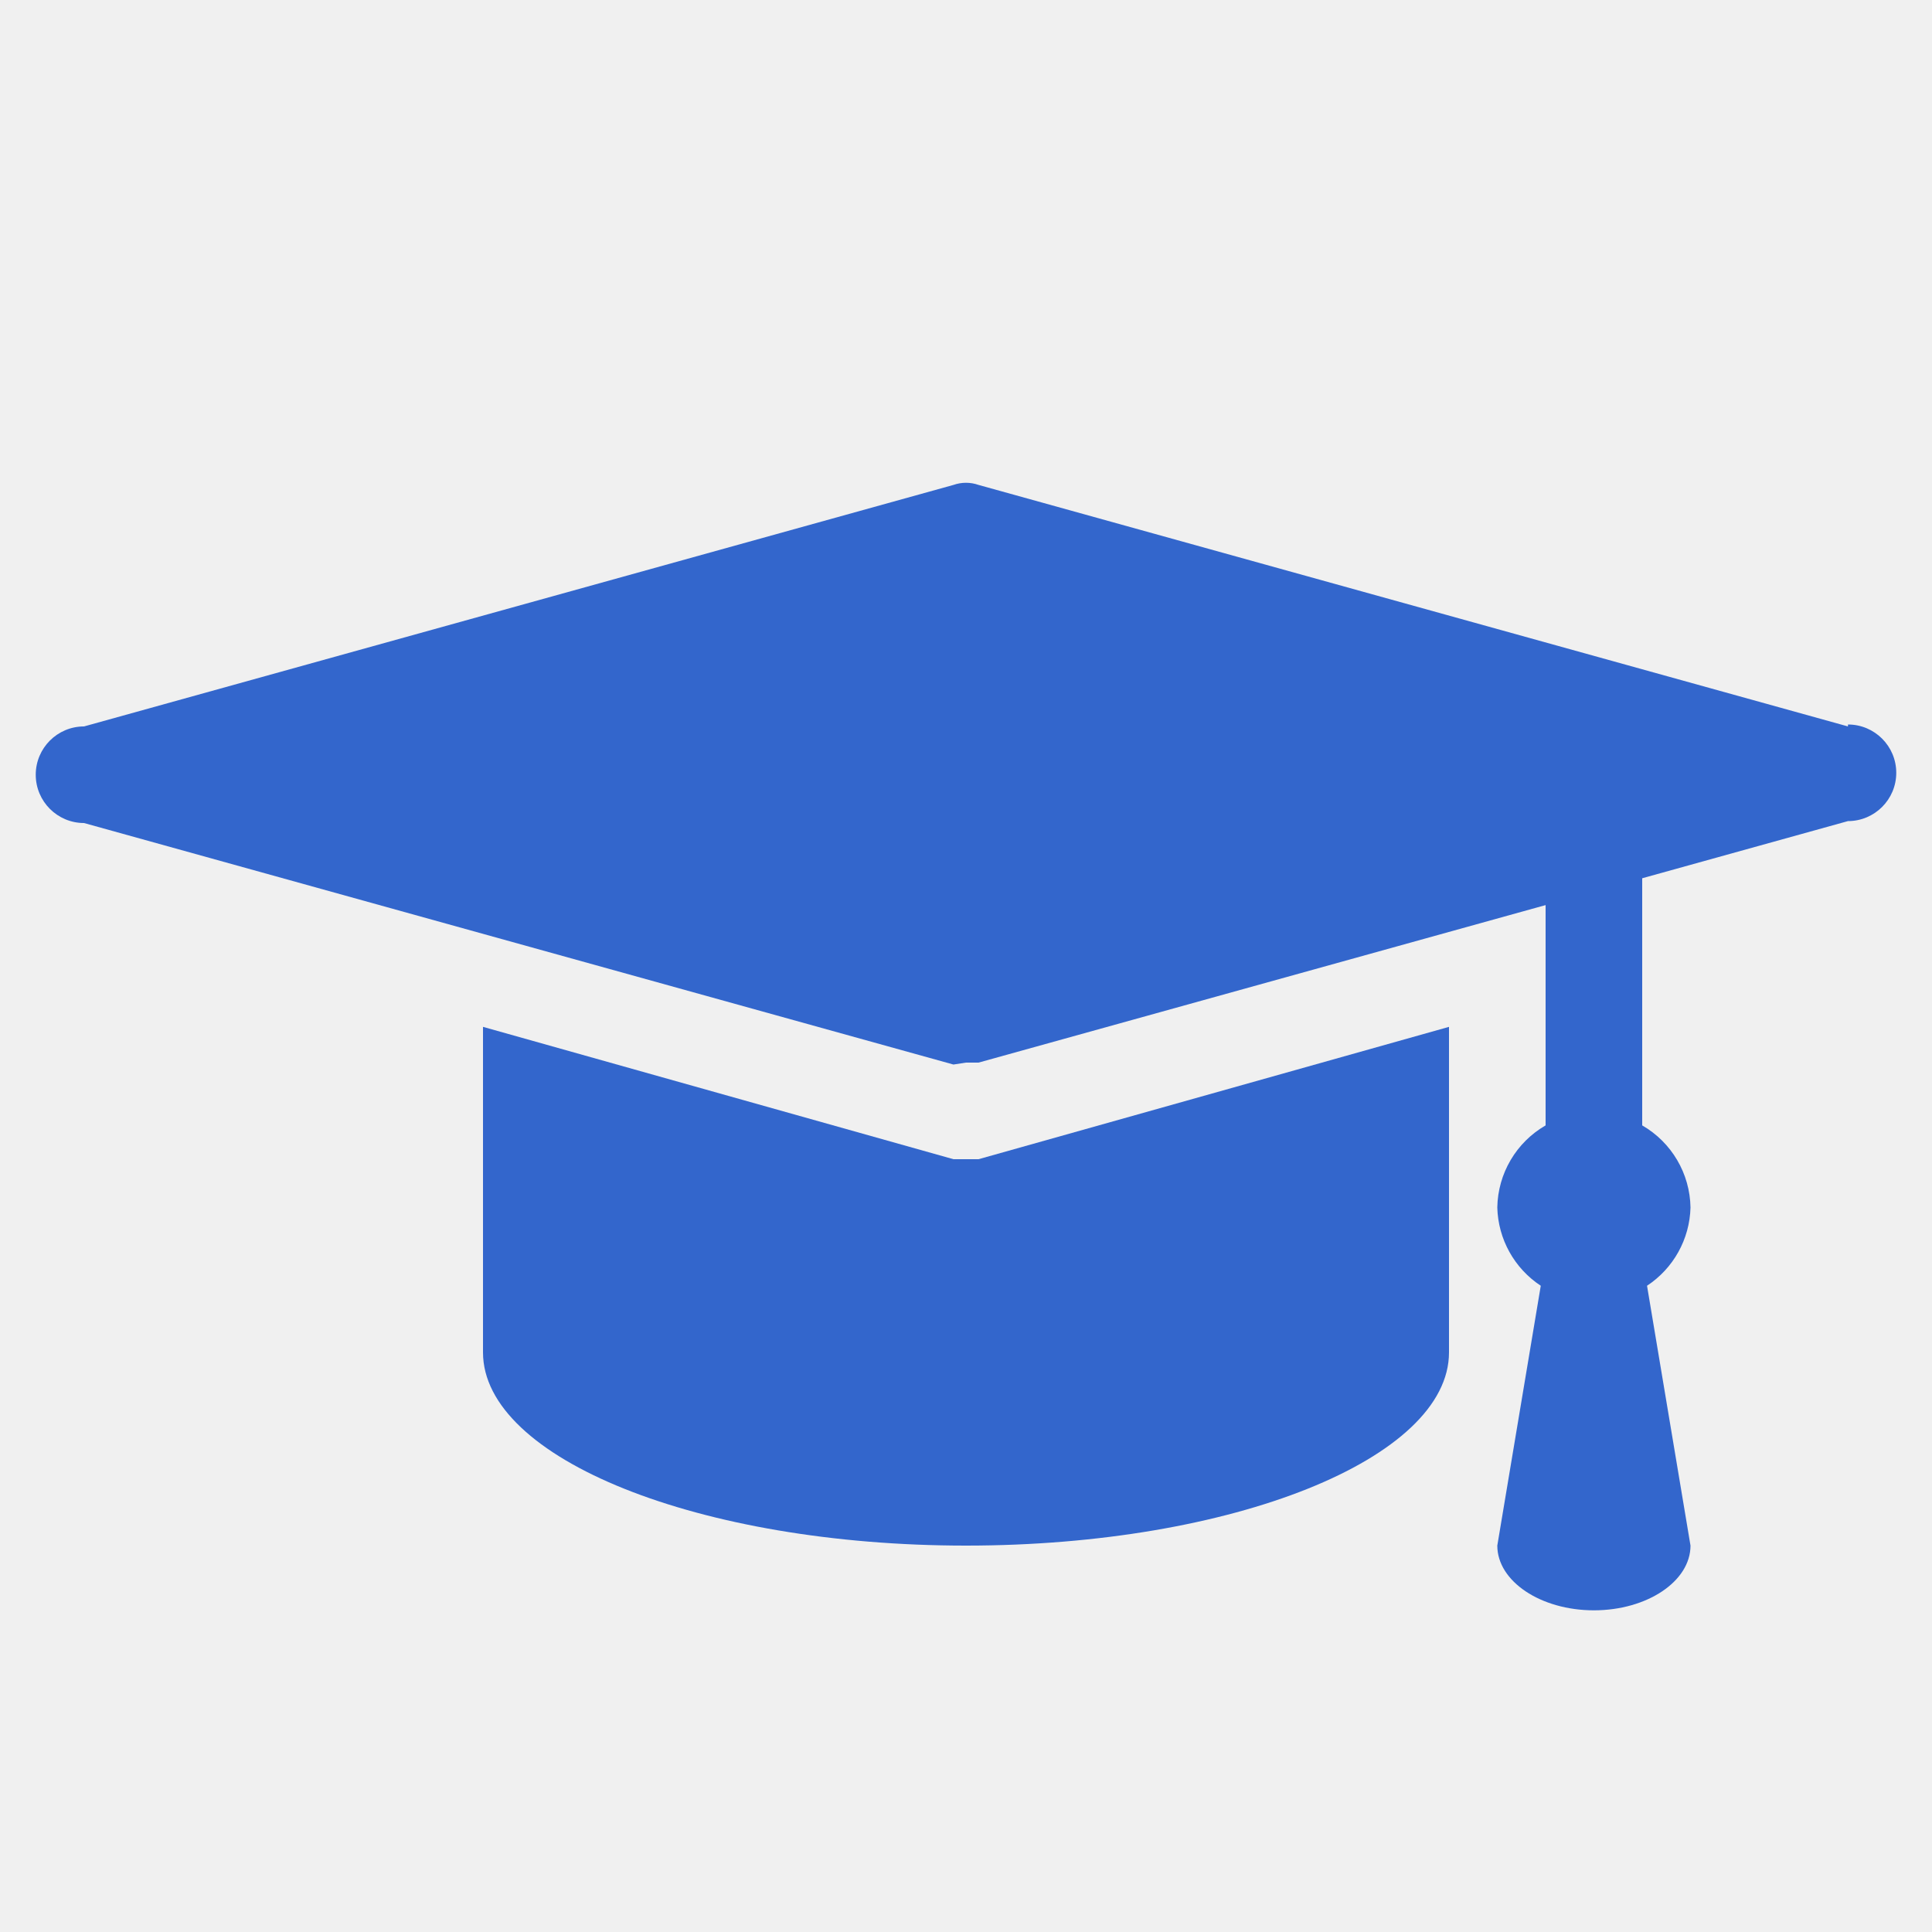
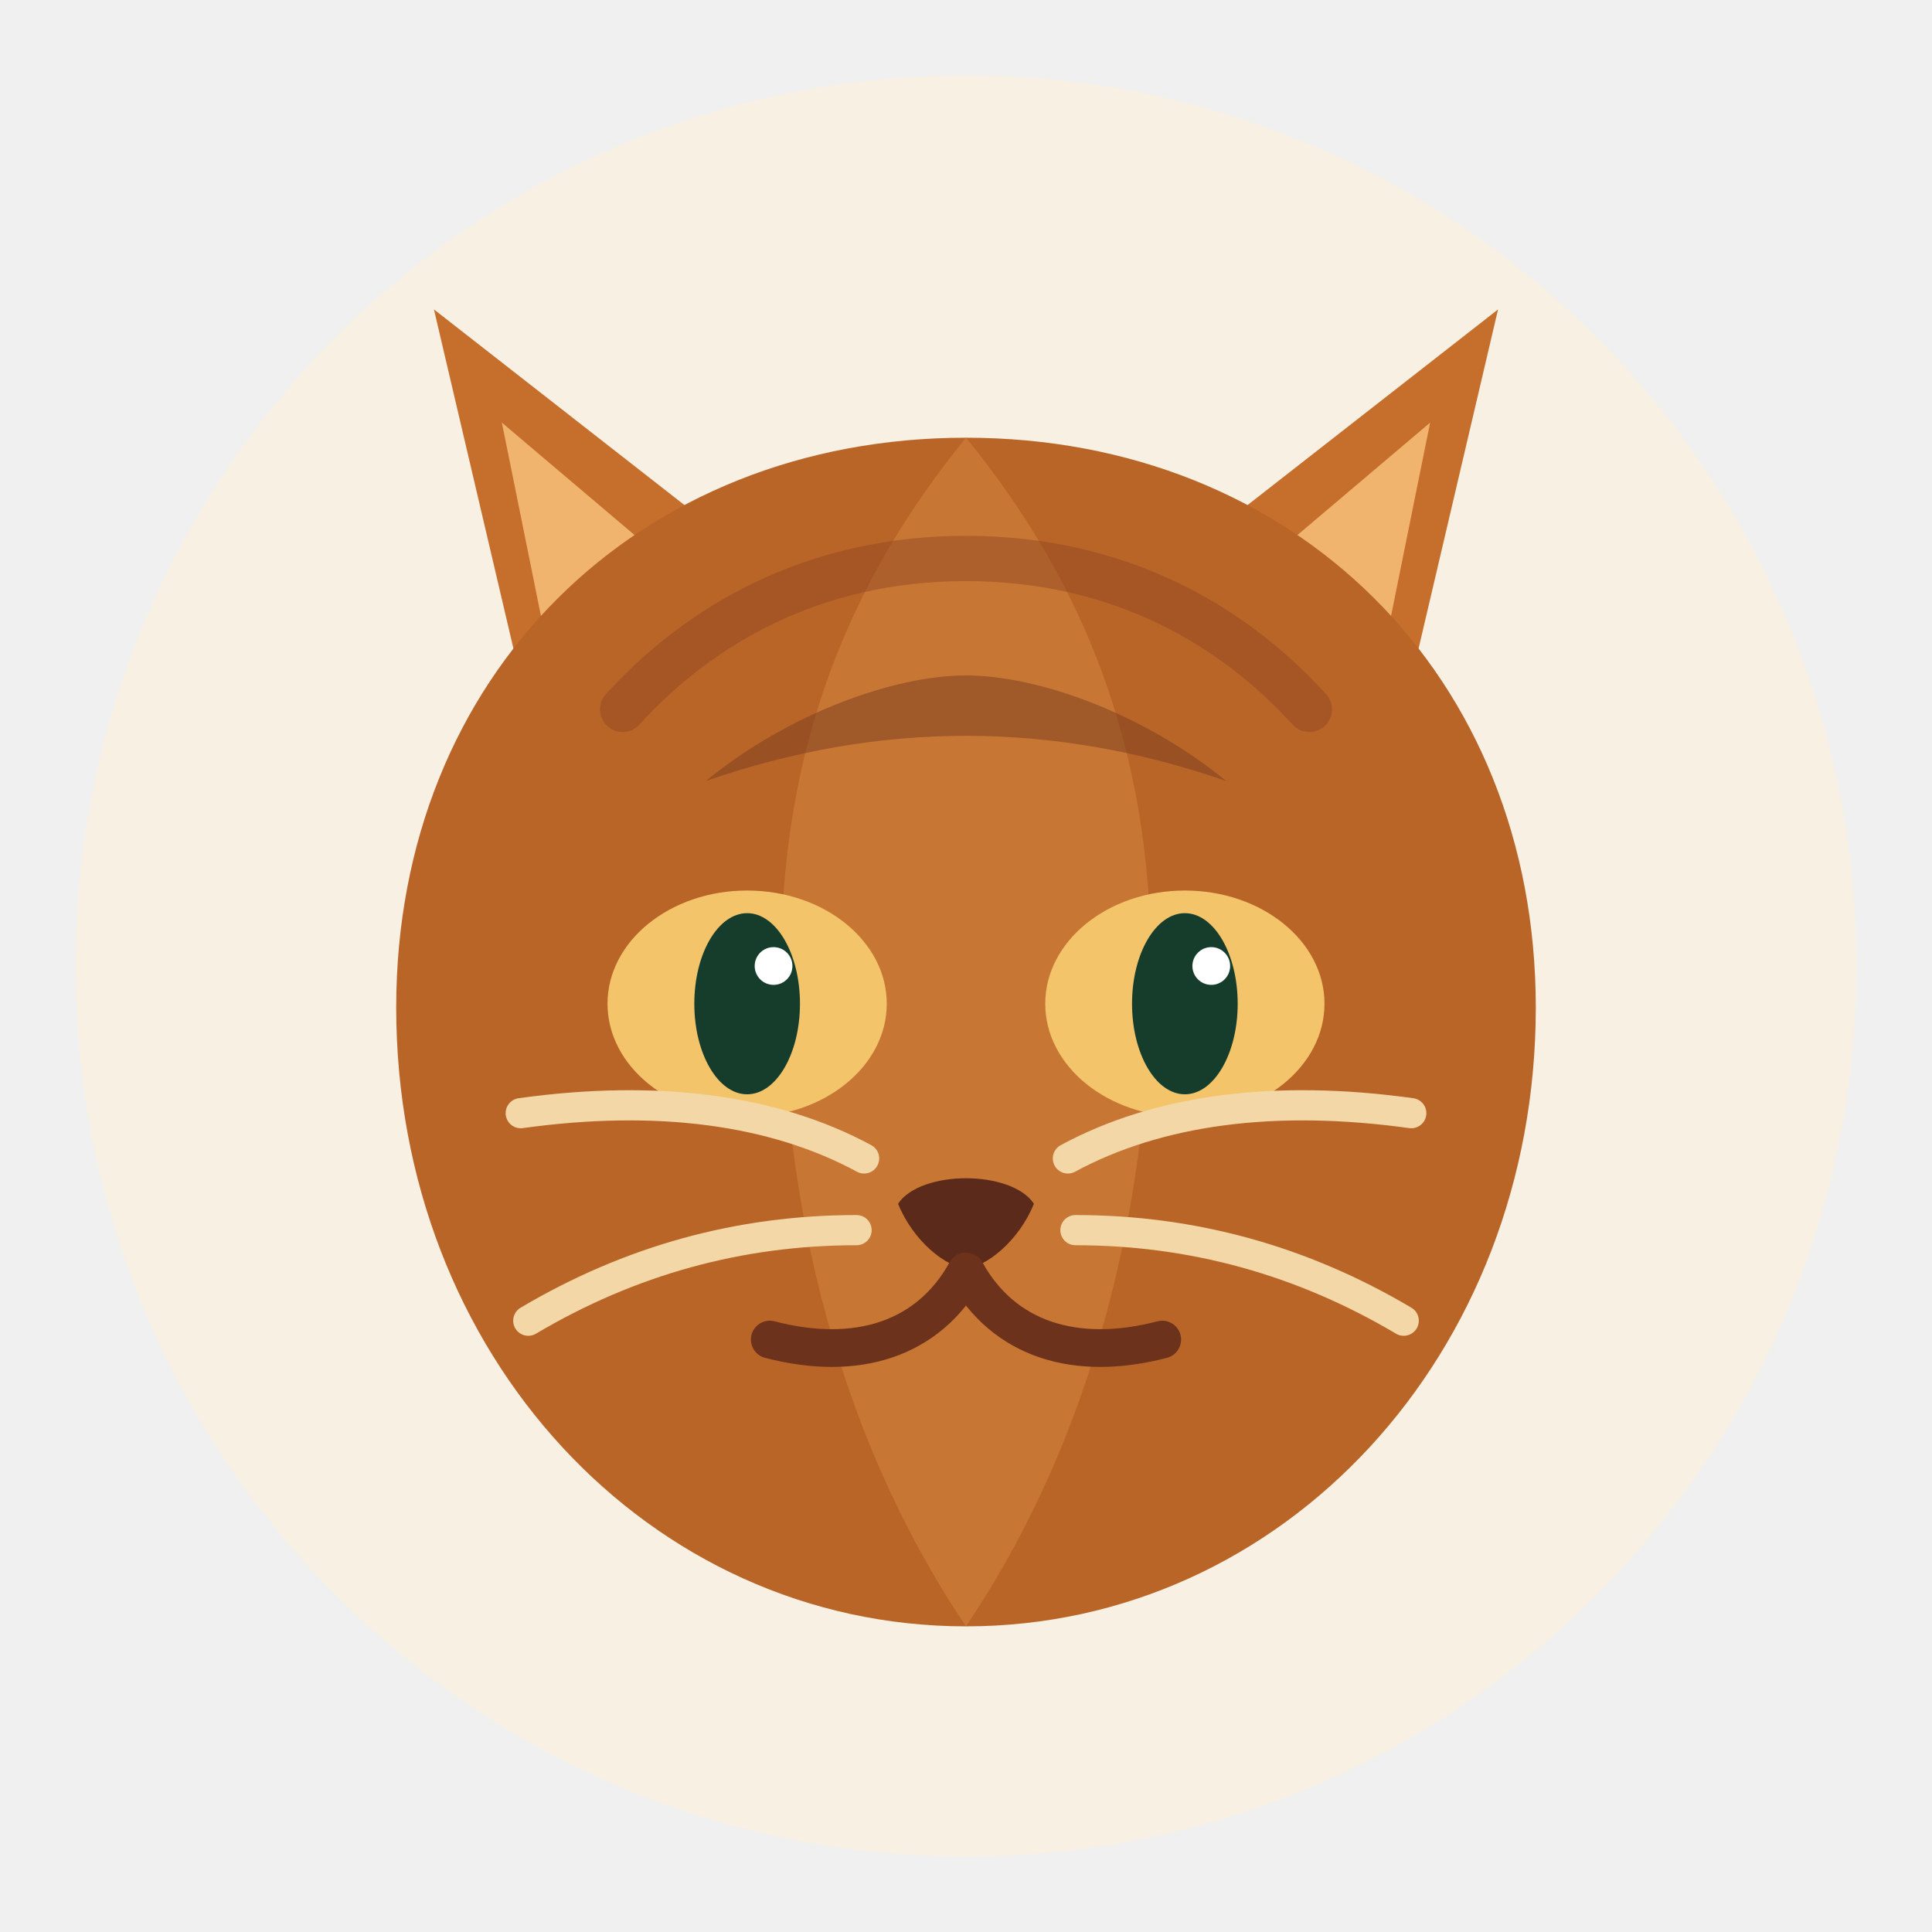
- <svg xmlns="http://www.w3.org/2000/svg" viewBox="2 2 20 20">
-   <path d="M12.13,14,12,14l-.13,0L7,12.63V16c0,1.1,2.24,2,5,2s5-.9,5-2V12.63Z" fill="#36c" />
-   <path d="M21.13,9.52l-9-2.5a.39.39,0,0,0-.26,0l-9,2.5a.5.5,0,0,0,0,1l9,2.5L12,13l.13,0,9-2.5a.5.5,0,0,0,0-1Z" fill="#36c" />
-   <path d="M19.5,14.5a1,1,0,0,0-.5-.85V10H18v3.65a1,1,0,0,0-.5.85,1,1,0,0,0,.45.81L17.5,18c0,.37.45.67,1,.67s1-.3,1-.67l-.45-2.69A1,1,0,0,0,19.5,14.5Z" fill="#36c" />
+ <svg xmlns="http://www.w3.org/2000/svg" viewBox="0 0 512 512" role="img" aria-labelledby="title desc">
+   <circle cx="256" cy="256" r="236" fill="#F7F0E3" />
+   <path d="M145 210 115 82l105 82Z" fill="#C66F2C" />
+   <path d="M367 210 397 82l-105 82Z" fill="#C66F2C" />
+   <path d="M151 201 133 112l72 61Z" fill="#F0B46E" />
+   <path d="M361 201 379 112l-72 61Z" fill="#F0B46E" />
+   <path d="M256 116c-87 0-151 63-151 151 0 92 67 164 151 164s151-72 151-164c0-88-64-151-151-151Z" fill="#B96528" />
+   <path d="M256 116c-31 38-49 82-49 139 0 74 20 133 49 176 29-43 49-102 49-176 0-57-18-101-49-139Z" fill="#C97835" opacity=".88" />
+   <path d="M187 207c22-18 50-28 69-28s47 10 69 28c-23-8-46-12-69-12s-46 4-69 12Z" fill="#7A3B1E" opacity=".5" />
+   <ellipse cx="198" cy="266" rx="37" ry="30" fill="#F4C46B" />
+   <ellipse cx="314" cy="266" rx="37" ry="30" fill="#F4C46B" />
+   <ellipse cx="198" cy="266" rx="14" ry="24" fill="#163D2B" />
+   <ellipse cx="314" cy="266" rx="14" ry="24" fill="#163D2B" />
+   <circle cx="205" cy="256" r="5" fill="#FFFFFF" />
+   <circle cx="321" cy="256" r="5" fill="#FFFFFF" />
+   <path d="M238 319c6-9 30-9 36 0-4 10-13 17-18 17s-14-7-18-17Z" fill="#5B2A1A" />
+   <path d="M256 337c-10 18-29 24-52 18" fill="none" stroke="#6D321B" stroke-width="10" stroke-linecap="round" />
+   <path d="M256 337c10 18 29 24 52 18" fill="none" stroke="#6D321B" stroke-width="10" stroke-linecap="round" />
+   <path d="M229 307c-24-13-55-17-91-12" fill="none" stroke="#F3D7A6" stroke-width="8" stroke-linecap="round" />
+   <path d="M227 326c-31 0-60 8-87 24" fill="none" stroke="#F3D7A6" stroke-width="8" stroke-linecap="round" />
+   <path d="M283 307c24-13 55-17 91-12" fill="none" stroke="#F3D7A6" stroke-width="8" stroke-linecap="round" />
+   <path d="M285 326c31 0 60 8 87 24" fill="none" stroke="#F3D7A6" stroke-width="8" stroke-linecap="round" />
+   <path d="M165 188c20-22 50-40 91-40s71 18 91 40" fill="none" stroke="#8F451F" stroke-width="12" stroke-linecap="round" opacity=".45" />
</svg>
